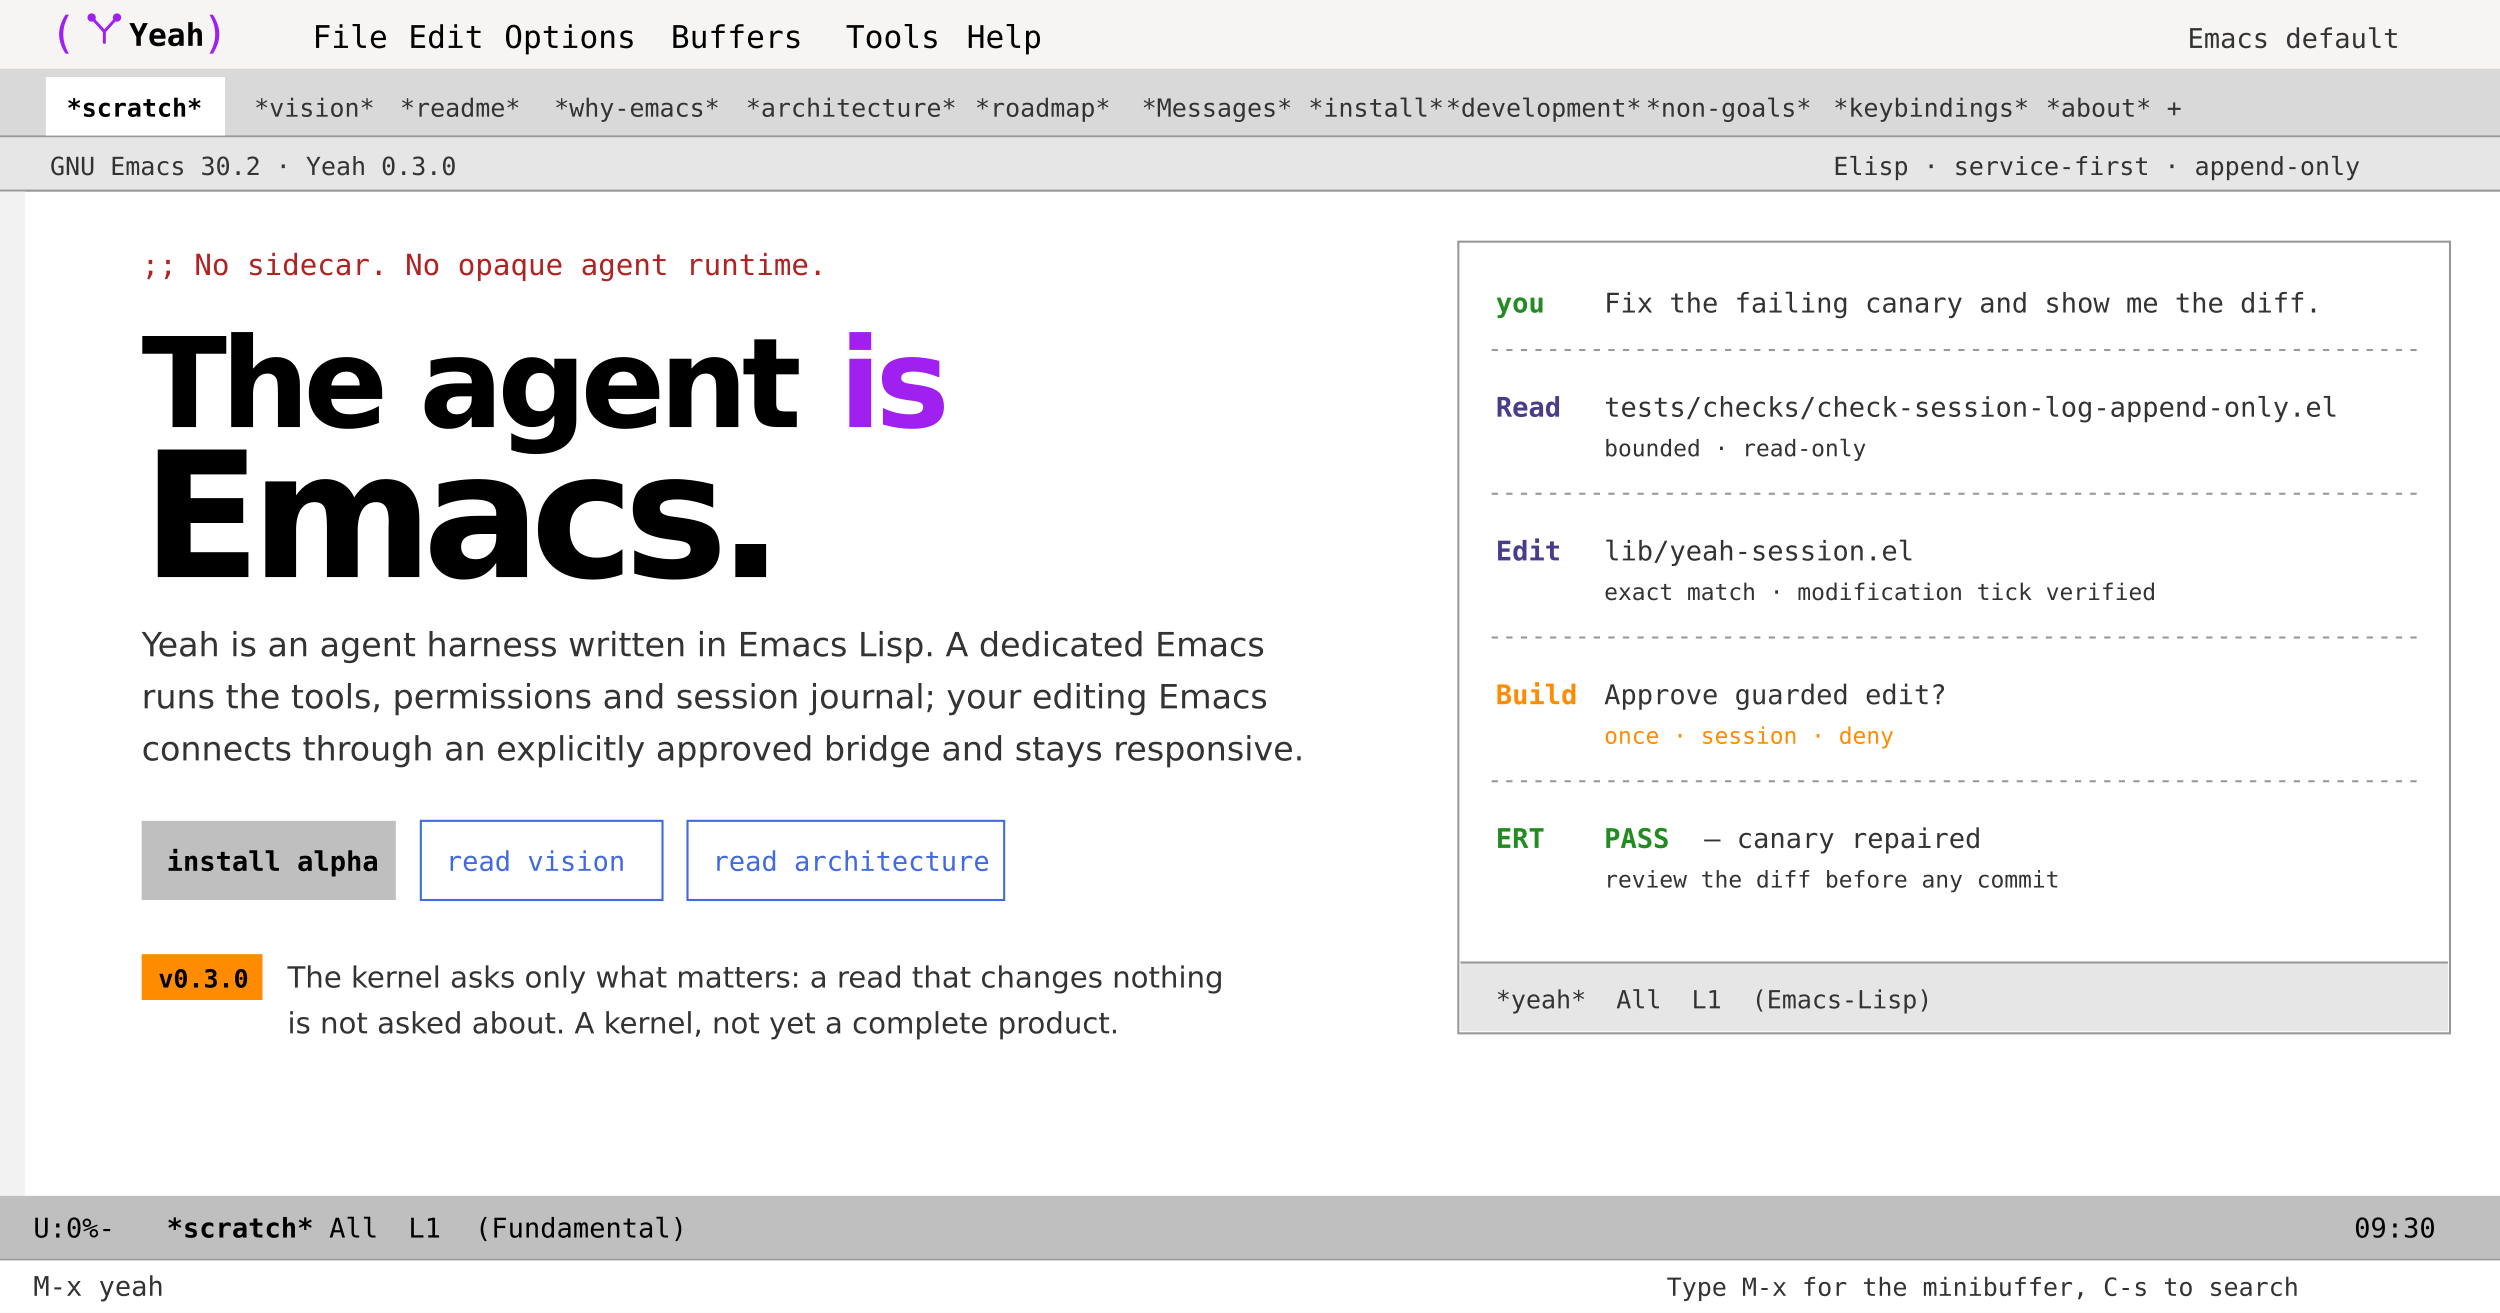
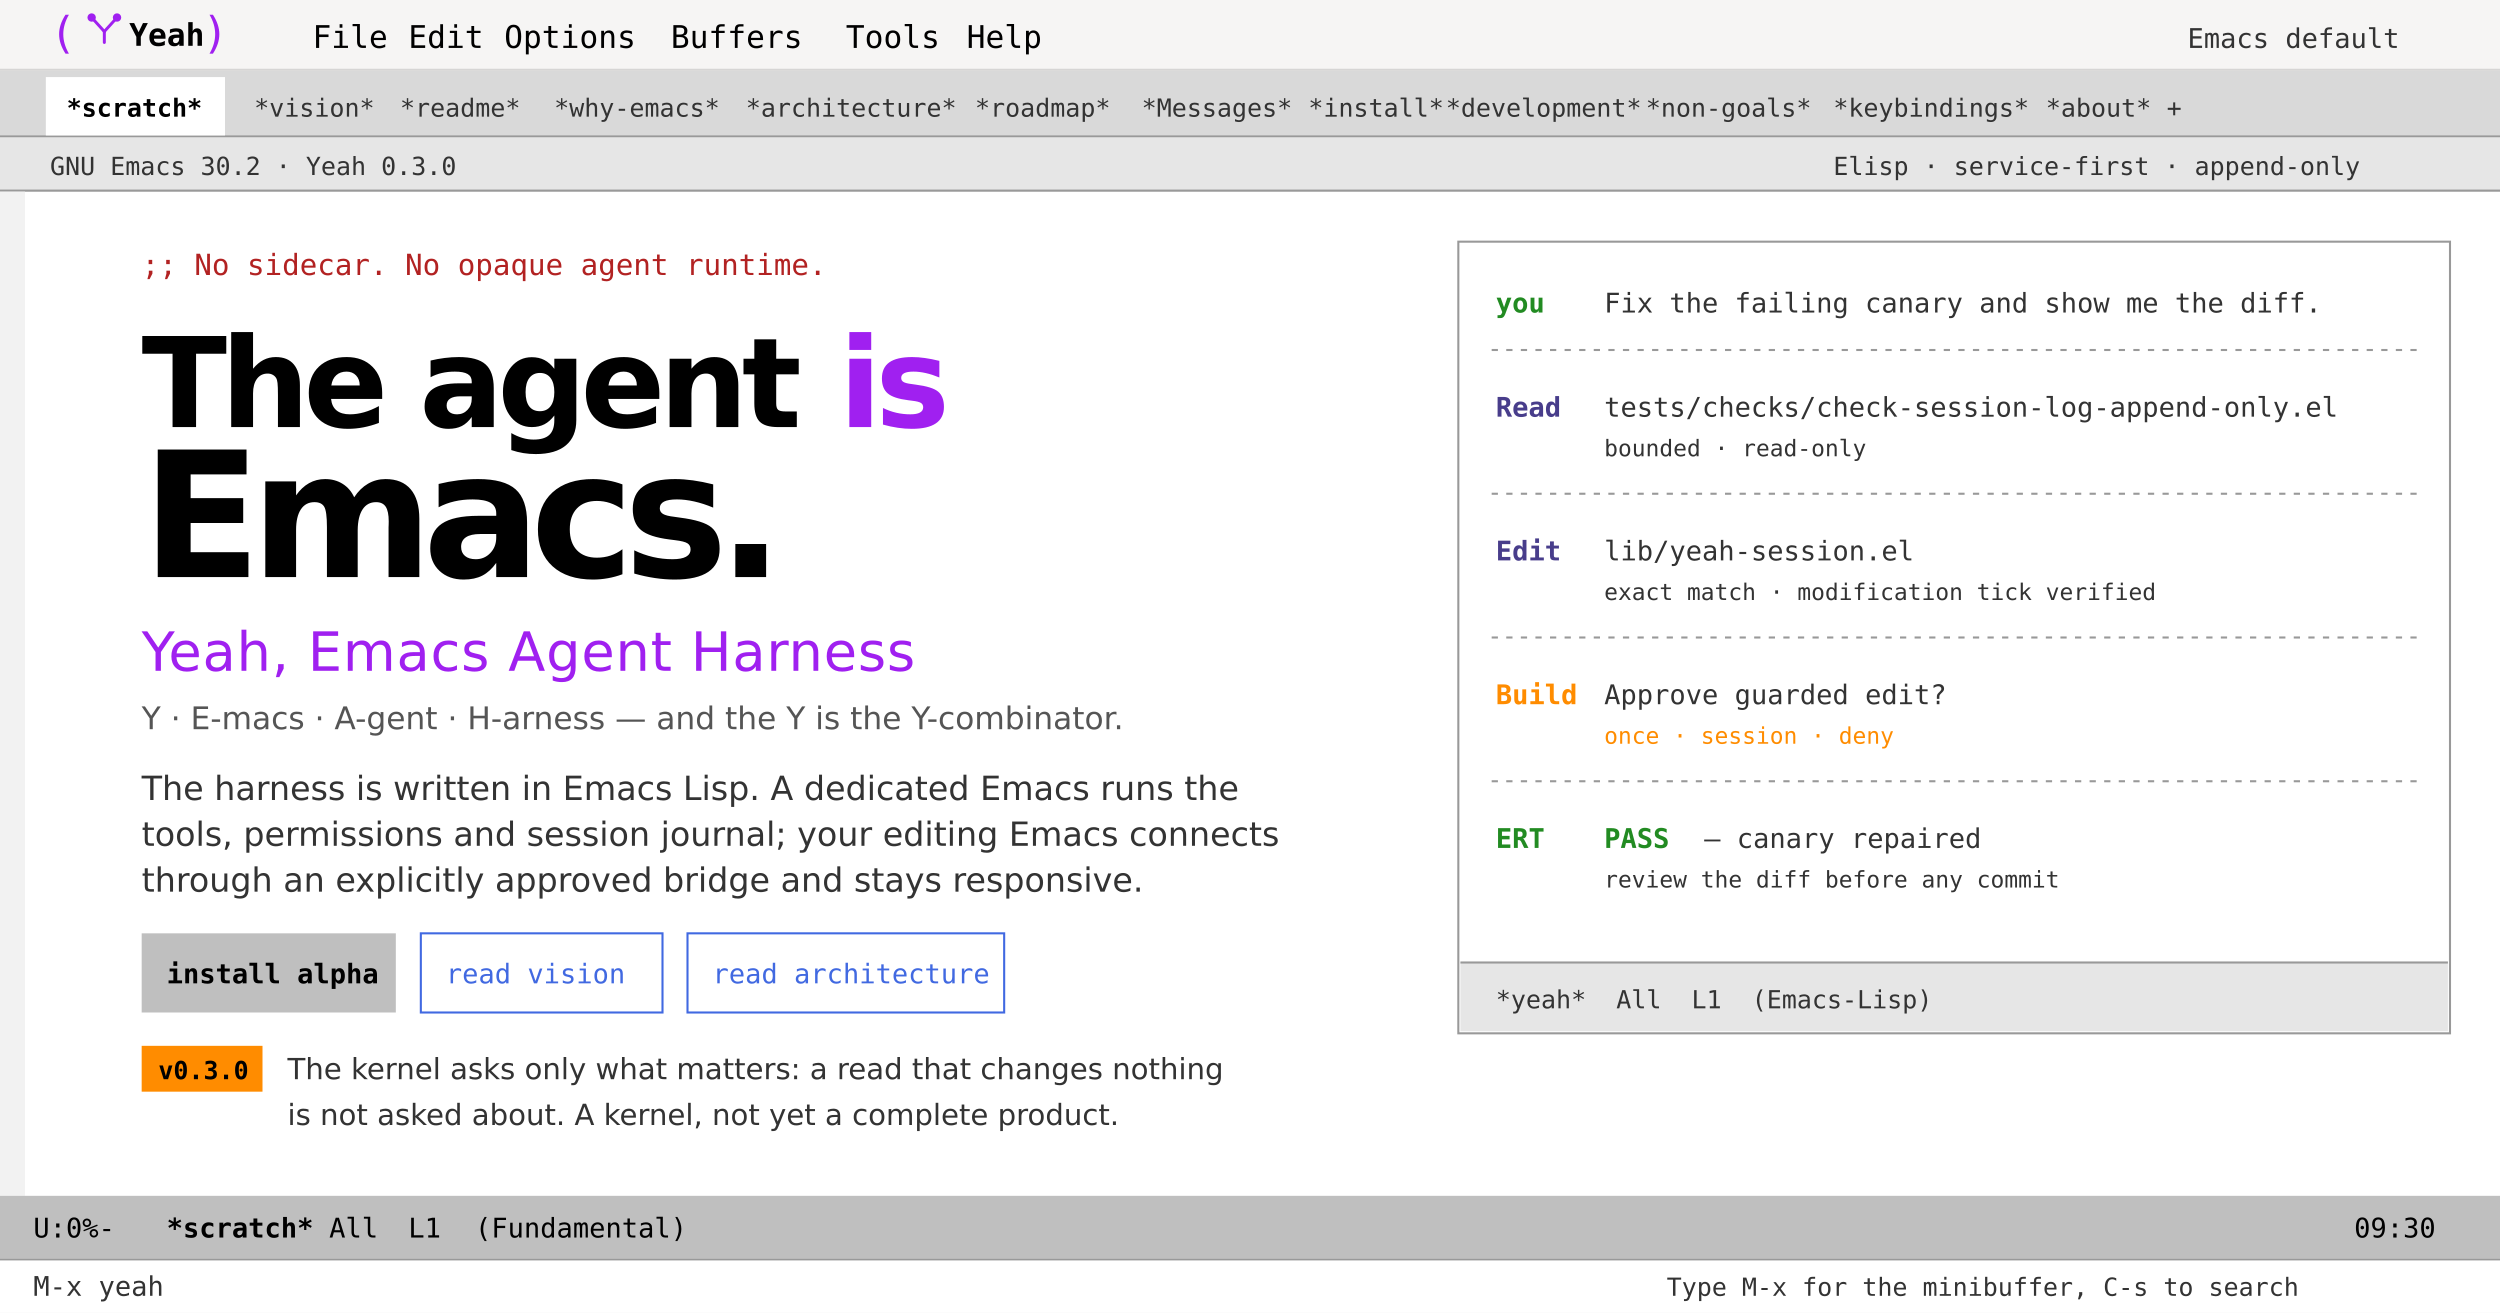
<svg xmlns="http://www.w3.org/2000/svg" width="1200" height="630" viewBox="0 0 1200 630" role="img" aria-labelledby="title desc">
  <rect width="1200" height="630" fill="#ffffff" />
  <rect x="0" y="0" width="1200" height="34" fill="#f6f5f4" />
  <line x1="0" y1="33.5" x2="1200" y2="33.5" stroke="#d6d5d4" />
  <g font-family="DejaVu Sans Mono, monospace" font-size="15" fill="#000000">
    <text x="24" y="23" fill="#a020f0" font-size="21">(</text>
    <g transform="translate(40 4) scale(.42)" fill="none" stroke="#a020f0" stroke-width="3.4" stroke-linecap="round" stroke-linejoin="round">
      <path d="M9.5 10.5 L24 26.5" />
      <path d="M38.5 10.5 L24 26.5" />
      <path d="M24 26.5 L24 39" />
      <circle cx="9.5" cy="10.5" r="3.1" fill="#a020f0" />
      <circle cx="38.5" cy="10.5" r="3.1" fill="#a020f0" />
    </g>
    <text x="62" y="22" font-weight="bold">Yeah</text>
    <text x="97" y="23" fill="#a020f0" font-size="21">)</text>
    <text x="150" y="23">File</text>
    <text x="196" y="23">Edit</text>
    <text x="242" y="23">Options</text>
    <text x="322" y="23">Buffers</text>
    <text x="406" y="23">Tools</text>
    <text x="464" y="23">Help</text>
    <text x="1050" y="23" font-size="13" fill="#333333">Emacs default</text>
  </g>
  <rect x="0" y="34" width="1200" height="32" fill="#d9d9d9" />
  <line x1="0" y1="65.5" x2="1200" y2="65.5" stroke="#999999" />
  <g font-family="DejaVu Sans Mono, monospace" font-size="12">
    <rect x="22" y="37" width="86" height="28" fill="#ffffff" />
    <text x="32" y="56" fill="#000000" font-weight="bold">*scratch*</text>
    <text x="122" y="56" fill="#333333">*vision*</text>
    <text x="192" y="56" fill="#333333">*readme*</text>
    <text x="266" y="56" fill="#333333">*why-emacs*</text>
    <text x="358" y="56" fill="#333333">*architecture*</text>
    <text x="468" y="56" fill="#333333">*roadmap*</text>
    <text x="548" y="56" fill="#333333">*Messages*</text>
    <text x="628" y="56" fill="#333333">*install*</text>
    <text x="694" y="56" fill="#333333">*development*</text>
    <text x="790" y="56" fill="#333333">*non-goals*</text>
    <text x="880" y="56" fill="#333333">*keybindings*</text>
    <text x="982" y="56" fill="#333333">*about*</text>
    <text x="1040" y="56" fill="#333333">+</text>
  </g>
  <rect x="0" y="66" width="1200" height="26" fill="#e6e6e6" />
  <line x1="0" y1="91.5" x2="1200" y2="91.5" stroke="#999999" />
  <g font-family="DejaVu Sans Mono, monospace" font-size="12" fill="#333333">
    <text x="24" y="84">GNU Emacs 30.2 · Yeah 0.3.0</text>
    <text x="880" y="84">Elisp · service-first · append-only</text>
  </g>
  <rect x="0" y="92" width="12" height="482" fill="#f2f2f2" />
  <g font-family="DejaVu Sans Mono, monospace">
    <text x="68" y="132" fill="#b22222" font-size="14">;; No sidecar. No opaque agent runtime.</text>
  </g>
  <g font-family="DejaVu Sans, Helvetica, Arial, sans-serif" font-weight="bold" fill="#000000">
    <text x="68" y="205" font-size="60" letter-spacing="-3">The agent <tspan fill="#a020f0">is</tspan>
    </text>
    <text x="68" y="277" font-size="84" letter-spacing="-5">Emacs.</text>
  </g>
+   <g font-family="DejaVu Sans, Helvetica, Arial, sans-serif">
+     <text x="68" y="322" font-size="26" fill="#a020f0" letter-spacing="0.4">Yeah, Emacs Agent Harness</text>
+     <text x="68" y="350" font-size="15" fill="#555555">Y · E-macs · A-gent · H-arness — and the Y is the Y-combinator.</text>
+   </g>
  <g font-family="DejaVu Sans, Helvetica, Arial, sans-serif" fill="#333333" font-size="16">
-     <text x="68" y="315">Yeah is an agent harness written in Emacs Lisp. A dedicated Emacs</text>
-     <text x="68" y="340">runs the tools, permissions and session journal; your editing Emacs</text>
-     <text x="68" y="365">connects through an explicitly approved bridge and stays responsive.</text>
+     <text x="68" y="384">The harness is written in Emacs Lisp. A dedicated Emacs runs the</text>
+     <text x="68" y="406">tools, permissions and session journal; your editing Emacs connects</text>
+     <text x="68" y="428">through an explicitly approved bridge and stays responsive.</text>
  </g>
  <g font-family="DejaVu Sans Mono, monospace" font-size="13">
-     <rect x="68" y="394" width="122" height="38" fill="#bfbfbf" />
-     <text x="80" y="418" fill="#000000" font-weight="bold">install alpha</text>
-     <rect x="202" y="394" width="116" height="38" fill="#ffffff" stroke="#4169e1" />
-     <text x="214" y="418" fill="#4169e1">read vision</text>
-     <rect x="330" y="394" width="152" height="38" fill="#ffffff" stroke="#4169e1" />
-     <text x="342" y="418" fill="#4169e1">read architecture</text>
+     <rect x="68" y="448" width="122" height="38" fill="#bfbfbf" />
+     <text x="80" y="472" fill="#000000" font-weight="bold">install alpha</text>
+     <rect x="202" y="448" width="116" height="38" fill="#ffffff" stroke="#4169e1" />
+     <text x="214" y="472" fill="#4169e1">read vision</text>
+     <rect x="330" y="448" width="152" height="38" fill="#ffffff" stroke="#4169e1" />
+     <text x="342" y="472" fill="#4169e1">read architecture</text>
  </g>
  <g font-family="DejaVu Sans, Helvetica, Arial, sans-serif" font-size="14" fill="#333333">
-     <rect x="68" y="458" width="58" height="22" fill="#ff8c00" />
-     <text x="76" y="474" fill="#000000" font-family="DejaVu Sans Mono, monospace" font-size="12" font-weight="bold">v0.3.0</text>
-     <text x="138" y="474">The kernel asks only what matters: a read that changes nothing</text>
-     <text x="138" y="496">is not asked about. A kernel, not yet a complete product.</text>
+     <rect x="68" y="502" width="58" height="22" fill="#ff8c00" />
+     <text x="76" y="518" fill="#000000" font-family="DejaVu Sans Mono, monospace" font-size="12" font-weight="bold">v0.3.0</text>
+     <text x="138" y="518">The kernel asks only what matters: a read that changes nothing</text>
+     <text x="138" y="540">is not asked about. A kernel, not yet a complete product.</text>
  </g>
  <rect x="700" y="116" width="476" height="380" fill="#ffffff" stroke="#999999" />
  <g font-family="DejaVu Sans Mono, monospace" font-size="13">
    <text x="718" y="150" fill="#228b22" font-weight="bold">you</text>
    <text x="770" y="150" fill="#333333">Fix the failing canary and show me the diff.</text>
    <line x1="716" y1="168" x2="1160" y2="168" stroke="#999999" stroke-dasharray="3 4" />
    <text x="718" y="200" fill="#483d8b" font-weight="bold">Read</text>
    <text x="770" y="200" fill="#333333">tests/checks/check-session-log-append-only.el</text>
    <text x="770" y="219" fill="#333333" font-size="11">bounded · read-only</text>
    <line x1="716" y1="237" x2="1160" y2="237" stroke="#999999" stroke-dasharray="3 4" />
    <text x="718" y="269" fill="#483d8b" font-weight="bold">Edit</text>
    <text x="770" y="269" fill="#333333">lib/yeah-session.el</text>
    <text x="770" y="288" fill="#333333" font-size="11">exact match · modification tick verified</text>
    <line x1="716" y1="306" x2="1160" y2="306" stroke="#999999" stroke-dasharray="3 4" />
    <text x="718" y="338" fill="#ff8c00" font-weight="bold">Build</text>
    <text x="770" y="338" fill="#333333">Approve guarded edit?</text>
    <text x="770" y="357" fill="#ff8c00" font-size="11">once · session · deny</text>
    <line x1="716" y1="375" x2="1160" y2="375" stroke="#999999" stroke-dasharray="3 4" />
    <text x="718" y="407" fill="#228b22" font-weight="bold">ERT</text>
    <text x="770" y="407" fill="#228b22" font-weight="bold">PASS</text>
    <text x="818" y="407" fill="#333333">— canary repaired</text>
    <text x="770" y="426" fill="#333333" font-size="11">review the diff before any commit</text>
  </g>
  <rect x="701" y="462" width="474" height="33" fill="#e6e6e6" />
  <line x1="701" y1="462" x2="1175" y2="462" stroke="#999999" />
  <g font-family="DejaVu Sans Mono, monospace" font-size="12" fill="#333333" xml:space="preserve">
    <text x="718" y="484">*yeah*  All  L1  (Emacs-Lisp)</text>
  </g>
  <rect x="0" y="574" width="1200" height="30" fill="#bfbfbf" />
  <g font-family="DejaVu Sans Mono, monospace" font-size="13" fill="#000000">
    <text x="16" y="594">U:0%-</text>
    <text x="80" y="594" font-weight="bold">*scratch*</text>
    <text x="158" y="594">All</text>
    <text x="196" y="594">L1</text>
    <text x="228" y="594">(Fundamental)</text>
    <text x="1130" y="594">09:30</text>
  </g>
  <rect x="0" y="604" width="1200" height="26" fill="#ffffff" />
  <line x1="0" y1="604.5" x2="1200" y2="604.5" stroke="#999999" />
  <g font-family="DejaVu Sans Mono, monospace" font-size="13">
    <text x="16" y="622" fill="#333333">M-x yeah</text>
    <text x="800" y="622" fill="#333333" font-size="12">Type M-x for the minibuffer, C-s to search</text>
  </g>
</svg>
